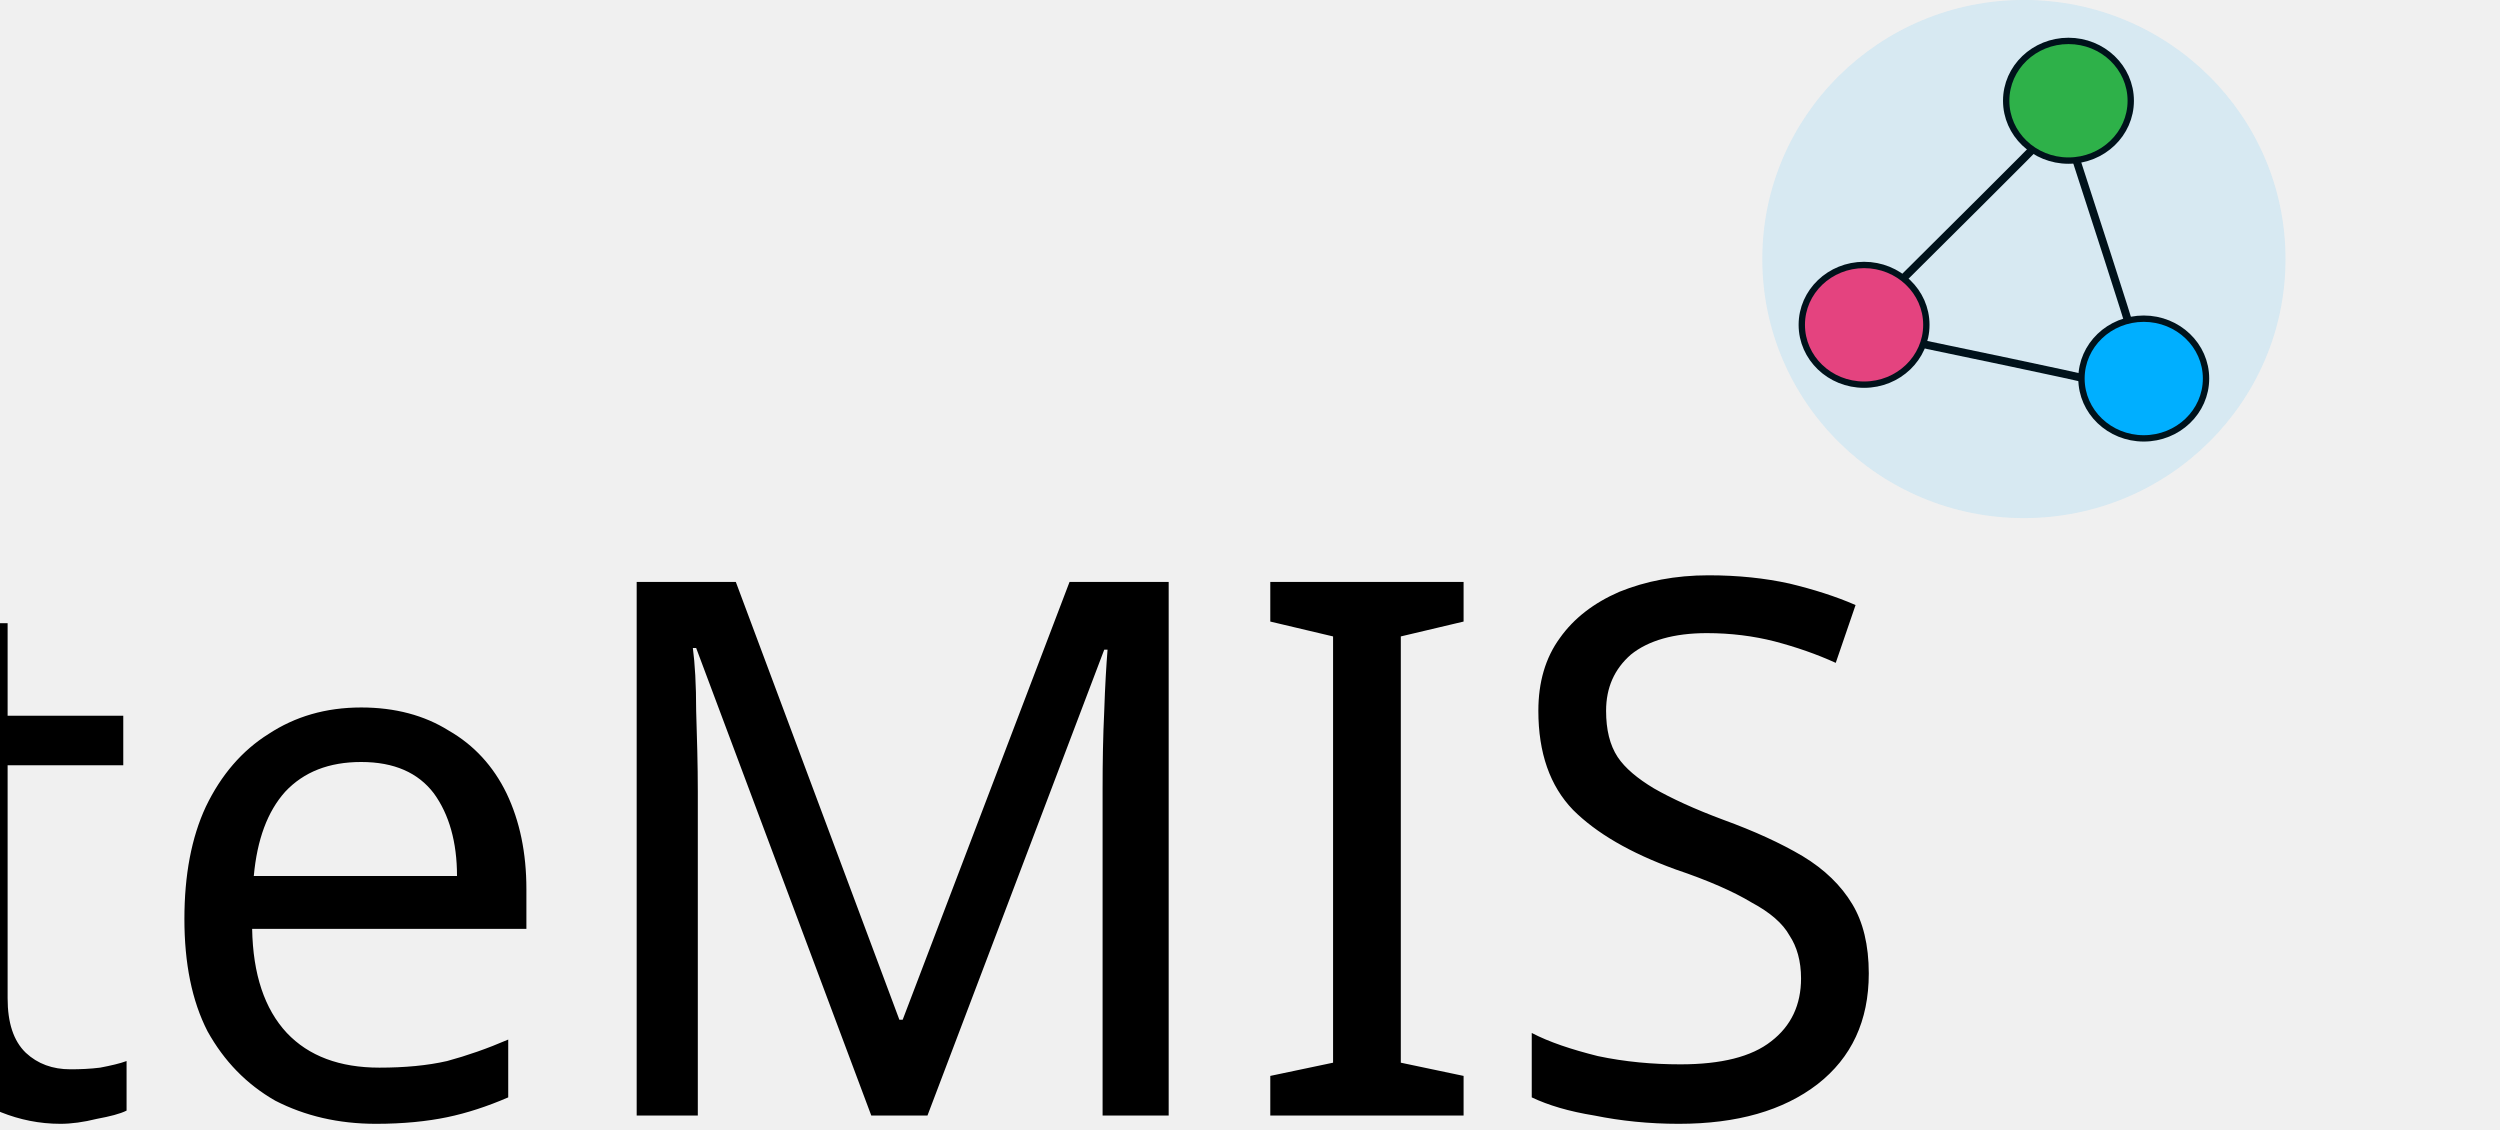
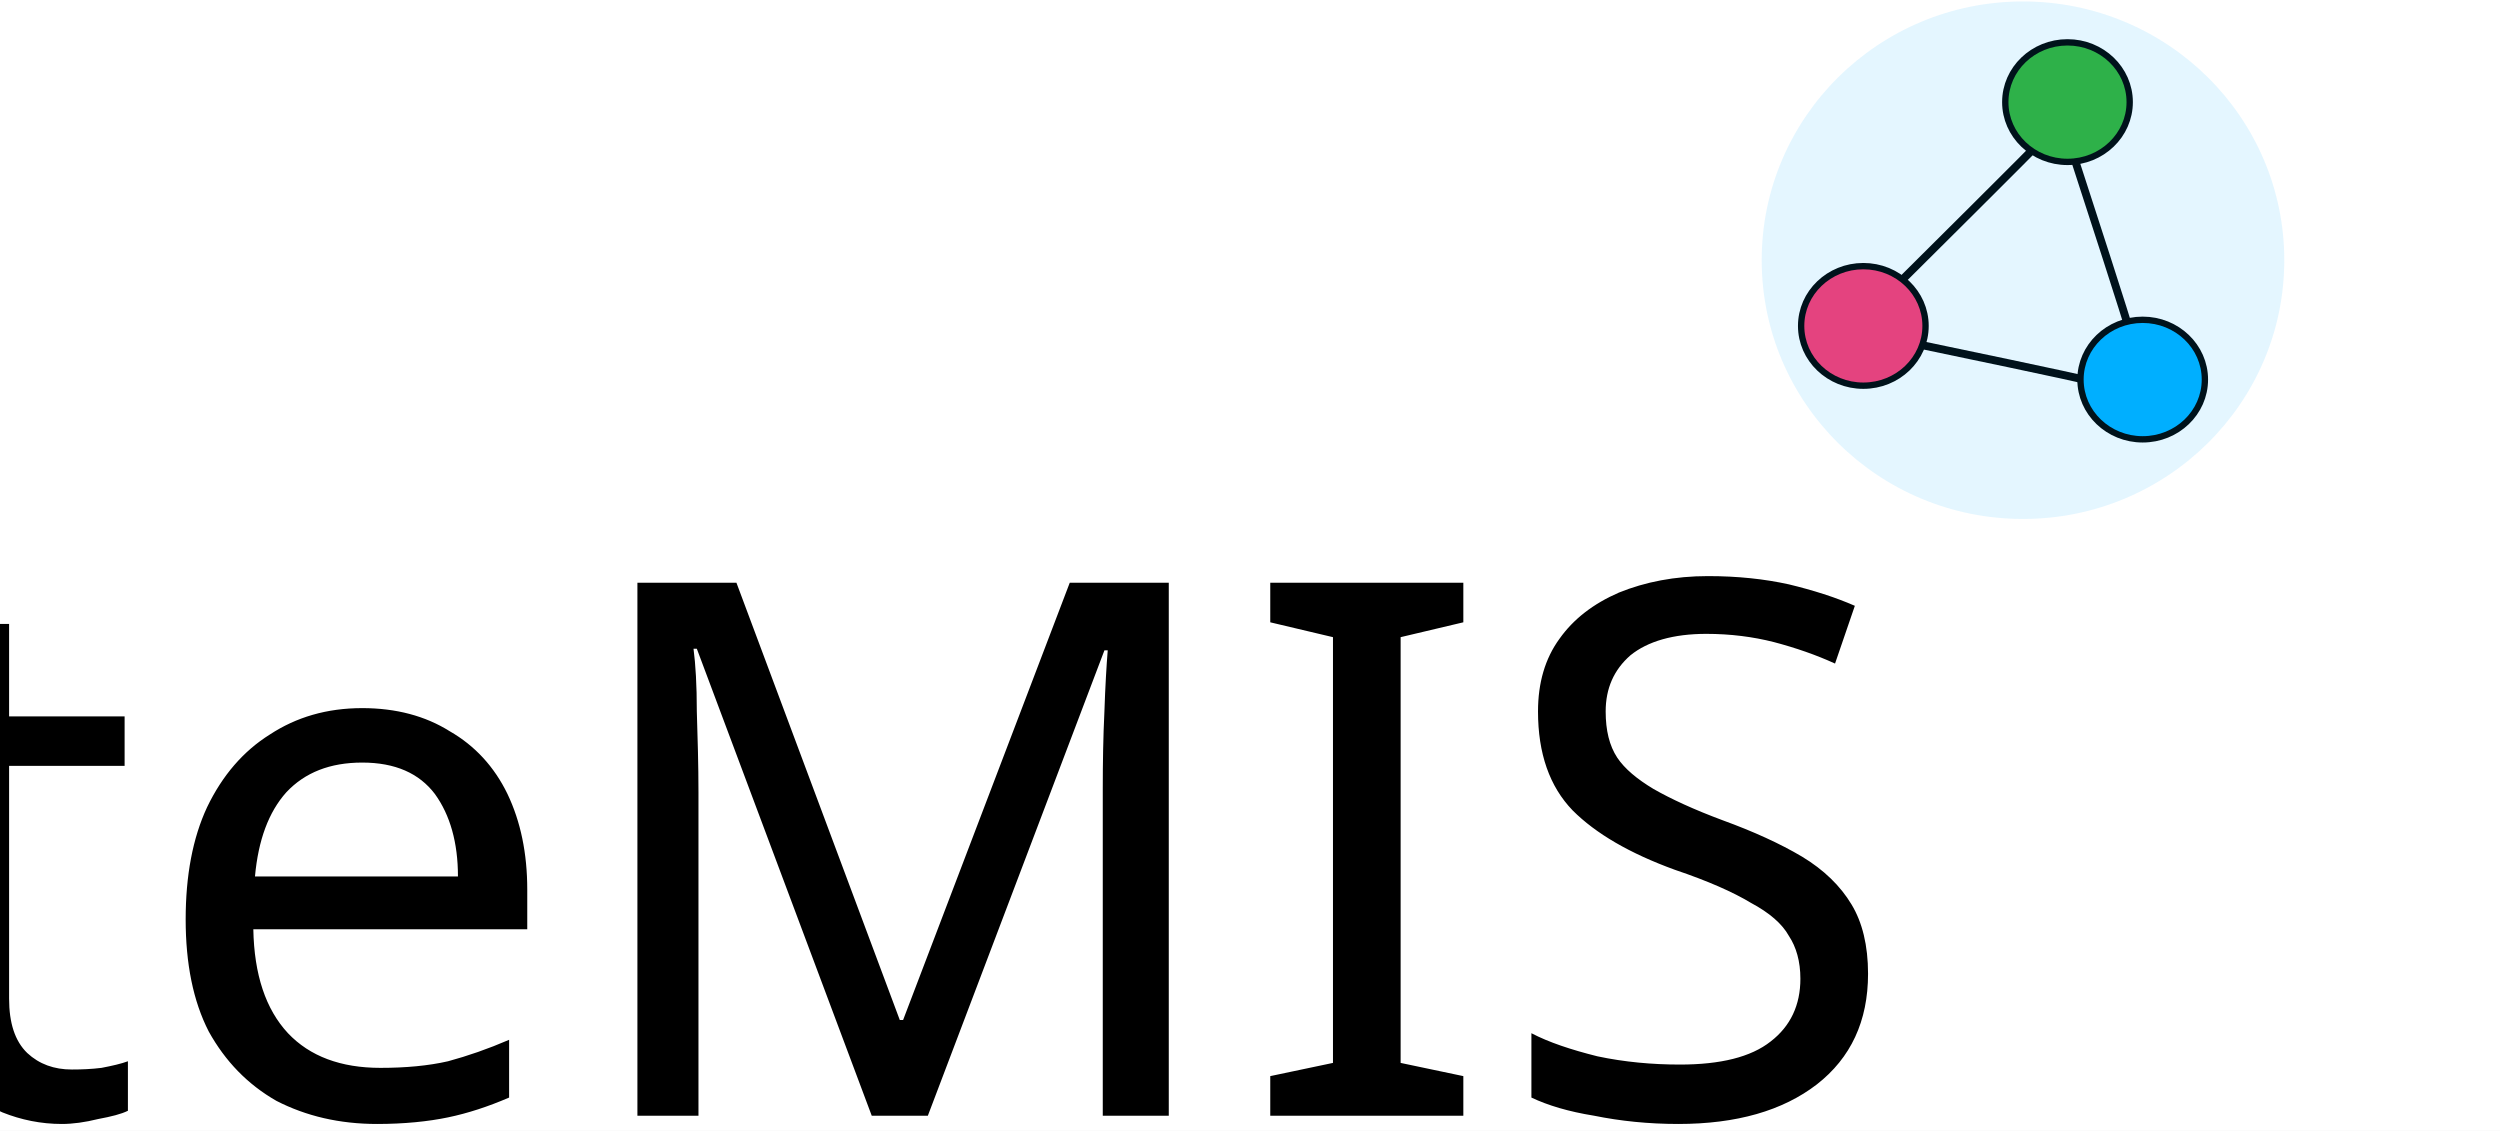
- <svg xmlns="http://www.w3.org/2000/svg" width="210mm" height="94.845mm" viewBox="0 0 210 94.845" version="1.1" id="svg1" xml:space="preserve">
+ <svg xmlns="http://www.w3.org/2000/svg" width="210.25mm" height="95.095mm" viewBox="0 0 210.25 95.095" version="1.1" id="svg1" xml:space="preserve">
  <defs id="defs1" />
-   <g id="layer1">
+   <rect style="opacity:1;fill:#ffffff;fill-opacity:1;stroke:#ffffff;stroke-width:0.25;stroke-opacity:1" id="rect1" width="210" height="94.845" x="0.125" y="0.125" />
+   <g id="layer1" transform="translate(0.125,0.125)">
    <g id="layer1-8" transform="matrix(8.882048,0,0,8.882048,-969.9319,-263.4139)">
      <text xml:space="preserve" style="font-size:7.056px;line-height:1.25;font-family:Arial;-inkscape-font-specification:'Arial, Normal';text-align:center;letter-spacing:0px;word-spacing:0px;text-anchor:middle;stroke-width:0.265" x="121.03" y="40.208" id="text9-2-0-0-3-57-6-86-1">
        <tspan style="font-style:normal;font-variant:normal;font-weight:normal;font-stretch:normal;font-size:7.056px;font-family:Avenir;-inkscape-font-specification:Avenir;fill:#000000;fill-opacity:1;stroke-width:0.265" x="121.03" y="40.208" id="tspan10-2-8-9-6-4-5-1-5">arteMIS</tspan>
      </text>
      <g id="g43" transform="translate(-6.554925,-0.6414366)">
        <g id="g6-2" transform="translate(12.31036,14.9132)">
          <g id="g4-9">
            <path style="fill:#afc3c3;fill-opacity:1;stroke:#000000;stroke-width:0.075;stroke-linecap:butt;stroke-linejoin:miter;stroke-dasharray:none;stroke-opacity:1" d="m 121.37,18.093 c 1.354,-1.345 1.354,-1.352 1.354,-1.352" id="path6467-2-9-8-8-9-55" />
            <path style="fill:#afc3c3;fill-opacity:1;stroke:#000000;stroke-width:0.075;stroke-linecap:butt;stroke-linejoin:miter;stroke-dasharray:none;stroke-opacity:1" d="m 123.074,16.873 c 0.525,1.615 0.519,1.62 0.519,1.62" id="path6467-8-0-3-3-5-5-3" />
            <path style="fill:#afc3c3;fill-opacity:1;stroke:#000000;stroke-width:0.075;stroke-linecap:butt;stroke-linejoin:miter;stroke-dasharray:none;stroke-opacity:1" d="m 121.501,18.612 c 1.656,0.345 1.66,0.353 1.66,0.353" id="path6467-8-3-3-1-96-2-8-0" />
            <ellipse style="fill:#34b233;fill-opacity:1;stroke:#000000;stroke-width:0.12;stroke-linecap:square;stroke-miterlimit:10;stroke-dasharray:none;stroke-opacity:1;paint-order:stroke fill markers" id="path6466-8-5-98-4-0-5-4" cx="123.008" cy="16.338" rx="0.559" ry="0.536" />
            <ellipse style="fill:#ff3770;fill-opacity:1;stroke:#000000;stroke-width:0.12;stroke-linecap:square;stroke-miterlimit:10;stroke-dasharray:none;stroke-opacity:1;paint-order:stroke fill markers" id="path6466-6-6-2-5-5-8-5-08" cx="121.075" cy="18.457" rx="0.559" ry="0.536" />
          </g>
          <ellipse style="fill:#00b0ff;fill-opacity:1;stroke:#000000;stroke-width:0.12;stroke-linecap:square;stroke-miterlimit:10;stroke-dasharray:none;stroke-opacity:1;paint-order:stroke fill markers" id="path6466-8-0-8-6-7-1-9-7" cx="123.72" cy="18.965" rx="0.559" ry="0.536" />
        </g>
        <ellipse style="fill:#00b0ff;fill-opacity:0.106;stroke-width:0.973" id="path18" cx="134.897" cy="32.748" rx="2.474" ry="2.45" />
      </g>
    </g>
  </g>
</svg>
